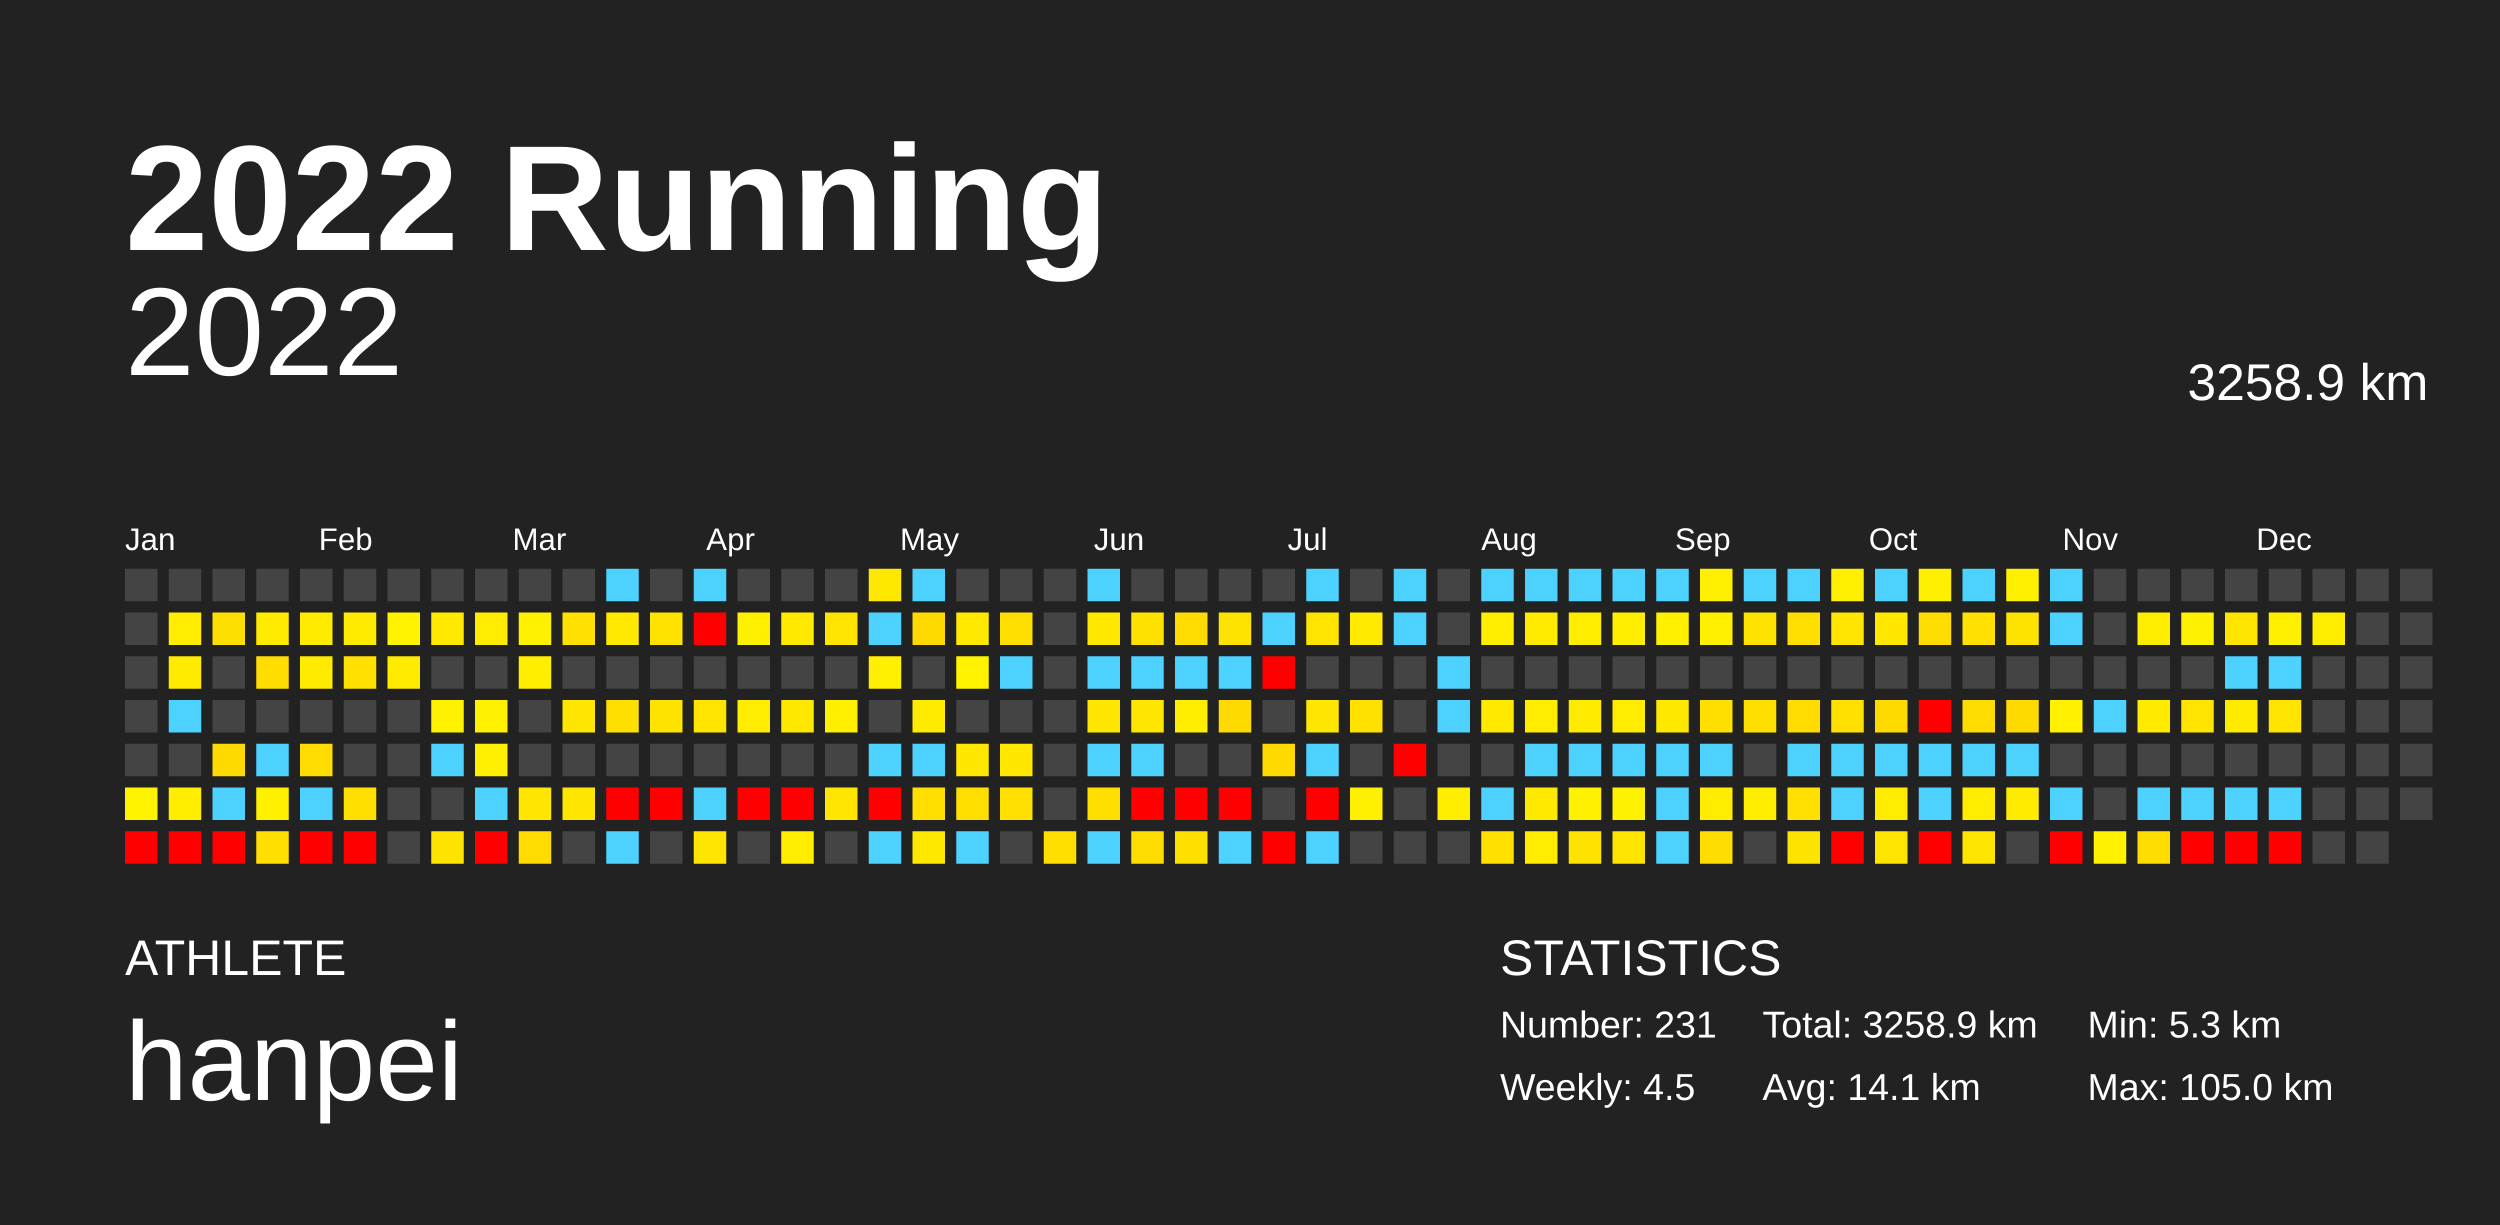
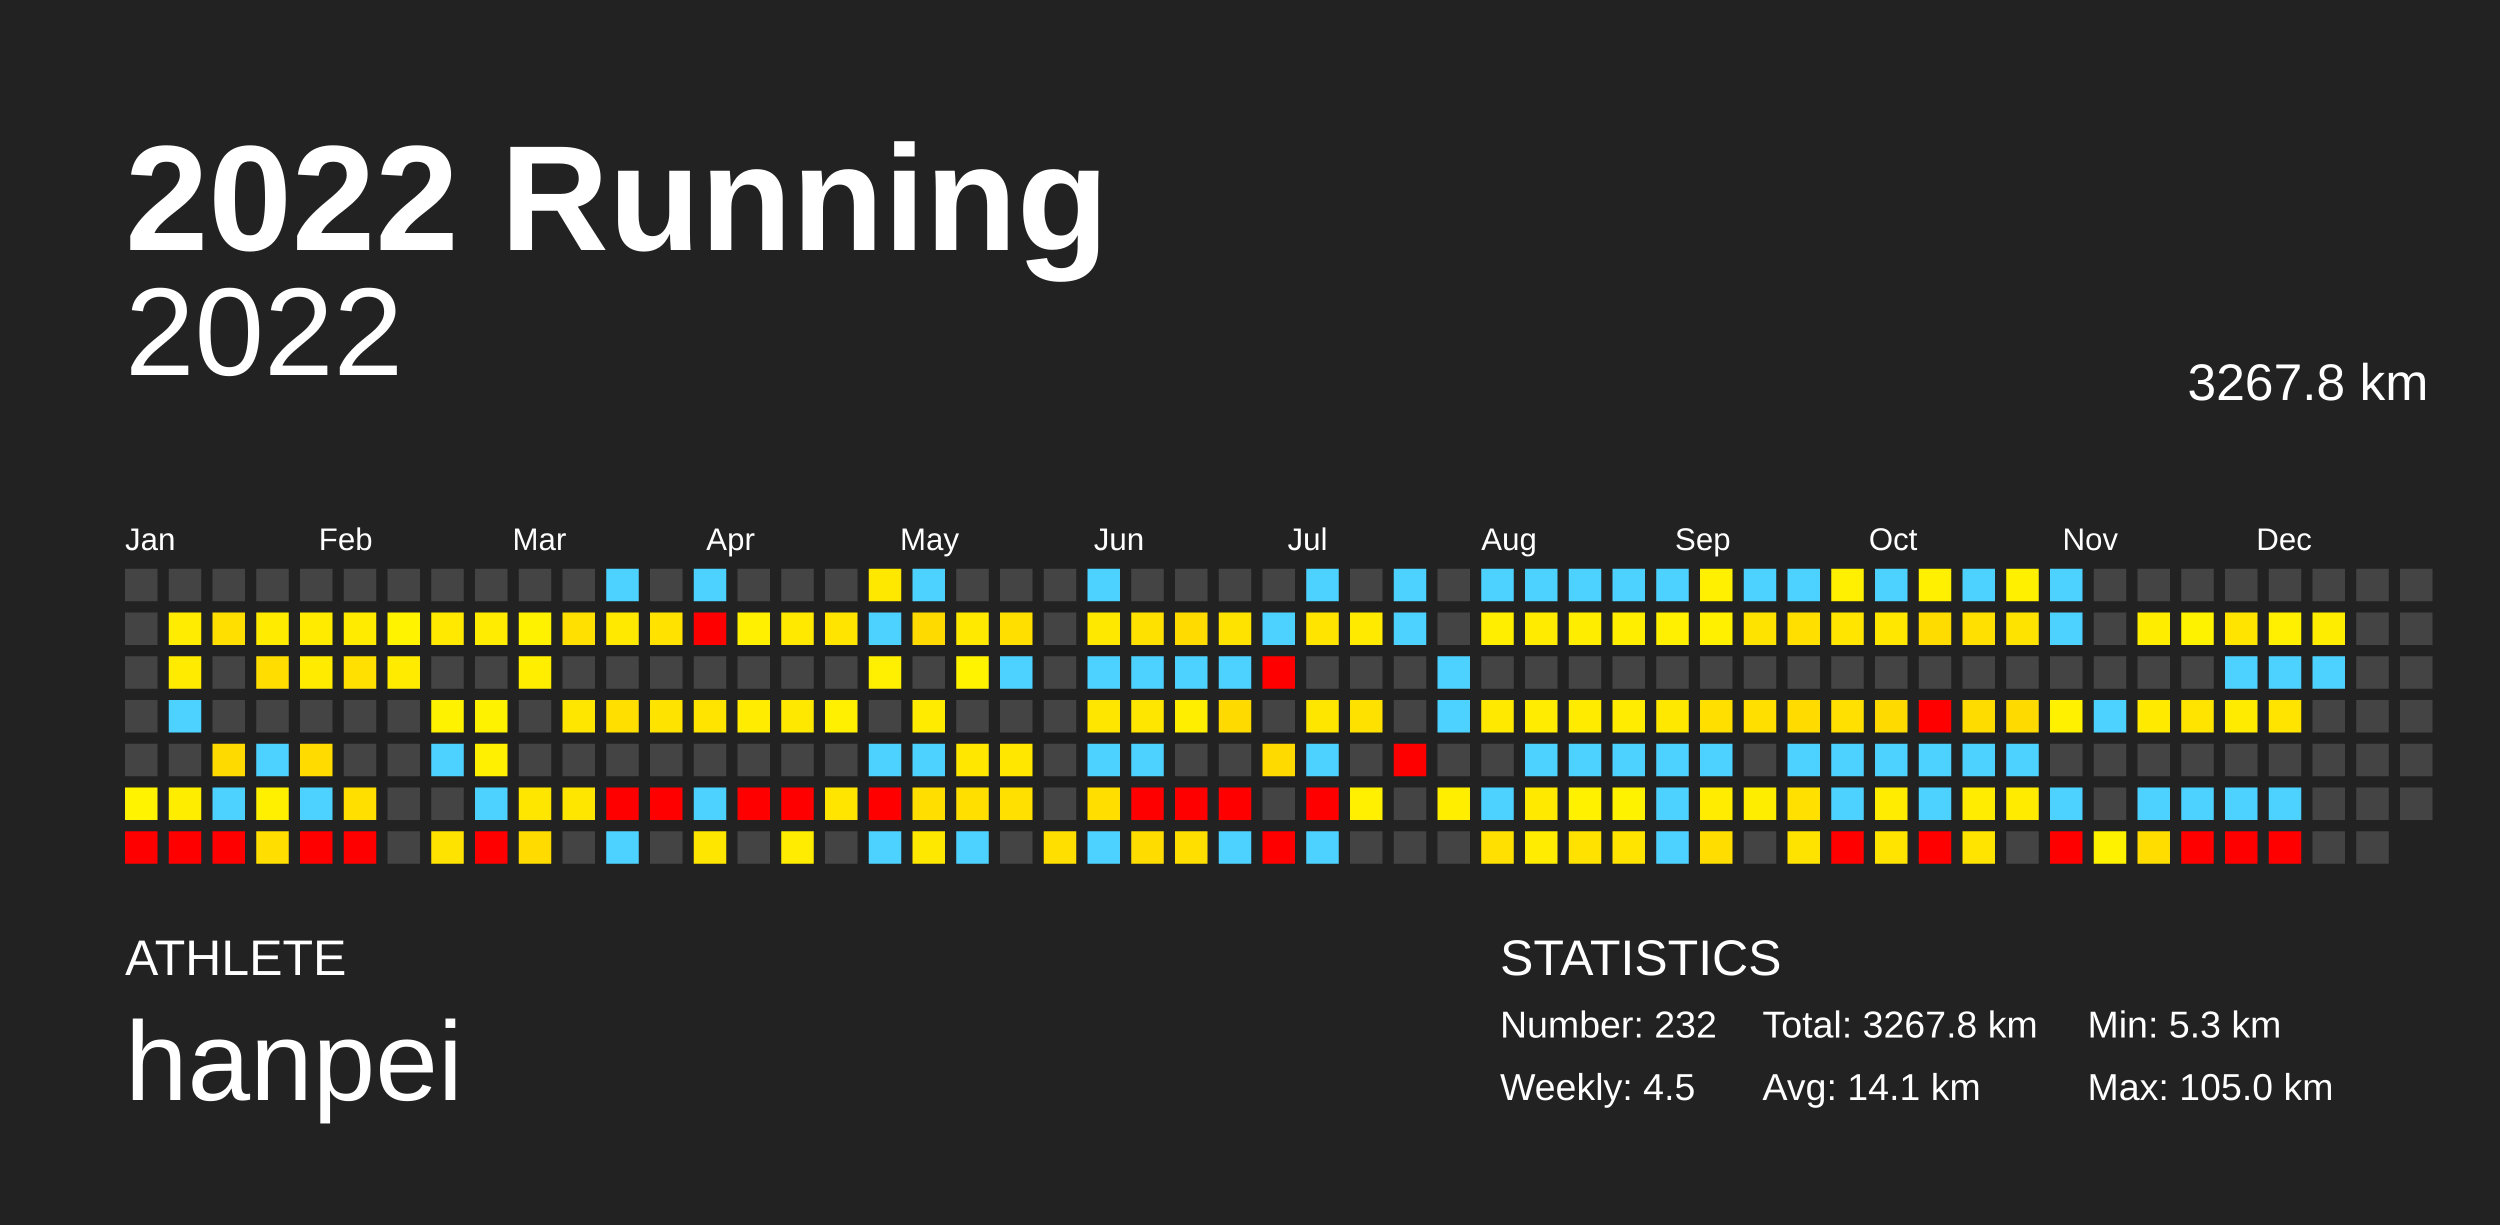
<svg xmlns="http://www.w3.org/2000/svg" baseProfile="full" height="98mm" version="1.1" viewBox="0,0,200,98" width="200mm">
  <defs />
  <rect fill="#222222" height="98" width="200" x="0" y="0" />
  <text fill="#FFFFFF" style="font-size:12px; font-family:Arial; font-weight:bold;" x="10" y="20">2022 Running</text>
  <text fill="#FFFFFF" style="font-size:4px; font-family:Arial" x="10" y="78">ATHLETE</text>
  <text fill="#FFFFFF" style="font-size:9px; font-family:Arial" x="10" y="88">hanpei</text>
  <text fill="#FFFFFF" style="font-size:4px; font-family:Arial" x="120" y="78">STATISTICS</text>
-   <text fill="#FFFFFF" style="font-size:3px; font-family:Arial" x="120" y="83">Number: 231</text>
+   <text fill="#FFFFFF" style="font-size:3px; font-family:Arial" x="120" y="83">Number: 232</text>
  <text fill="#FFFFFF" style="font-size:3px; font-family:Arial" x="120" y="88">Weekly: 4.5</text>
-   <text fill="#FFFFFF" style="font-size:3px; font-family:Arial" x="141" y="83">Total: 3258.9 km</text>
+   <text fill="#FFFFFF" style="font-size:3px; font-family:Arial" x="141" y="83">Total: 3267.8 km</text>
  <text fill="#FFFFFF" style="font-size:3px; font-family:Arial" x="141" y="88">Avg: 14.1 km</text>
  <text fill="#FFFFFF" style="font-size:3px; font-family:Arial" x="167" y="83">Min: 5.3 km</text>
  <text fill="#FFFFFF" style="font-size:3px; font-family:Arial" x="167" y="88">Max: 105.0 km</text>
  <text alignment-baseline="hanging" fill="#FFFFFF" style="font-size:10.0px; font-family:Arial;" x="10" y="30">2022</text>
-   <text alignment-baseline="hanging" fill="#FFFFFF" style="font-size:4.125px; font-family:Arial;" x="175" y="32">3258.9 km</text>
+   <text alignment-baseline="hanging" fill="#FFFFFF" style="font-size:4.125px; font-family:Arial;" x="175" y="32">3267.8 km</text>
  <text fill="#FFFFFF" style="font-size:2.5px; font-family:Arial" x="10.0" y="44">Jan</text>
  <text fill="#FFFFFF" style="font-size:2.5px; font-family:Arial" x="25.5" y="44">Feb</text>
  <text fill="#FFFFFF" style="font-size:2.5px; font-family:Arial" x="41.0" y="44">Mar</text>
  <text fill="#FFFFFF" style="font-size:2.5px; font-family:Arial" x="56.5" y="44">Apr</text>
  <text fill="#FFFFFF" style="font-size:2.5px; font-family:Arial" x="72.0" y="44">May</text>
  <text fill="#FFFFFF" style="font-size:2.5px; font-family:Arial" x="87.5" y="44">Jun</text>
  <text fill="#FFFFFF" style="font-size:2.5px; font-family:Arial" x="103.0" y="44">Jul</text>
  <text fill="#FFFFFF" style="font-size:2.5px; font-family:Arial" x="118.5" y="44">Aug</text>
  <text fill="#FFFFFF" style="font-size:2.5px; font-family:Arial" x="134.0" y="44">Sep</text>
  <text fill="#FFFFFF" style="font-size:2.5px; font-family:Arial" x="149.5" y="44">Oct</text>
  <text fill="#FFFFFF" style="font-size:2.5px; font-family:Arial" x="165.0" y="44">Nov</text>
  <text fill="#FFFFFF" style="font-size:2.5px; font-family:Arial" x="180.5" y="44">Dec</text>
  <rect fill="#444444" height="2.6" width="2.6" x="10.0" y="45.5" />
  <rect fill="#444444" height="2.6" width="2.6" x="10.0" y="49.0" />
  <rect fill="#444444" height="2.6" width="2.6" x="10.0" y="52.5" />
  <rect fill="#444444" height="2.6" width="2.6" x="10.0" y="56.0" />
  <rect fill="#444444" height="2.6" width="2.6" x="10.0" y="59.5" />
  <rect fill="#fff300" height="2.6" width="2.6" x="10.0" y="63.0" />
  <rect fill="red" height="2.6" width="2.6" x="10.0" y="66.5" />
  <rect fill="#444444" height="2.6" width="2.6" x="13.5" y="45.5" />
  <rect fill="#ffec00" height="2.6" width="2.6" x="13.5" y="49.0" />
  <rect fill="#ffeb00" height="2.6" width="2.6" x="13.5" y="52.5" />
  <rect fill="#4dd2ff" height="2.6" width="2.6" x="13.5" y="56.0" />
  <rect fill="#444444" height="2.6" width="2.6" x="13.5" y="59.5" />
  <rect fill="#ffed00" height="2.6" width="2.6" x="13.5" y="63.0" />
  <rect fill="red" height="2.6" width="2.6" x="13.5" y="66.5" />
  <rect fill="#444444" height="2.6" width="2.6" x="17.0" y="45.5" />
  <rect fill="#ffdf00" height="2.6" width="2.6" x="17.0" y="49.0" />
  <rect fill="#444444" height="2.6" width="2.6" x="17.0" y="52.5" />
  <rect fill="#444444" height="2.6" width="2.6" x="17.0" y="56.0" />
  <rect fill="#ffda00" height="2.6" width="2.6" x="17.0" y="59.5" />
  <rect fill="#4dd2ff" height="2.6" width="2.6" x="17.0" y="63.0" />
  <rect fill="red" height="2.6" width="2.6" x="17.0" y="66.5" />
  <rect fill="#444444" height="2.6" width="2.6" x="20.5" y="45.5" />
  <rect fill="#ffeb00" height="2.6" width="2.6" x="20.5" y="49.0" />
  <rect fill="#ffdd00" height="2.6" width="2.6" x="20.5" y="52.5" />
  <rect fill="#444444" height="2.6" width="2.6" x="20.5" y="56.0" />
  <rect fill="#4dd2ff" height="2.6" width="2.6" x="20.5" y="59.5" />
  <rect fill="#fff000" height="2.6" width="2.6" x="20.5" y="63.0" />
  <rect fill="#ffde00" height="2.6" width="2.6" x="20.5" y="66.5" />
  <rect fill="#444444" height="2.6" width="2.6" x="24.0" y="45.5" />
  <rect fill="#ffeb00" height="2.6" width="2.6" x="24.0" y="49.0" />
  <rect fill="#ffeb00" height="2.6" width="2.6" x="24.0" y="52.5" />
  <rect fill="#444444" height="2.6" width="2.6" x="24.0" y="56.0" />
  <rect fill="#ffdb00" height="2.6" width="2.6" x="24.0" y="59.5" />
  <rect fill="#4dd2ff" height="2.6" width="2.6" x="24.0" y="63.0" />
  <rect fill="red" height="2.6" width="2.6" x="24.0" y="66.5" />
  <rect fill="#444444" height="2.6" width="2.6" x="27.5" y="45.5" />
  <rect fill="#ffeb00" height="2.6" width="2.6" x="27.5" y="49.0" />
  <rect fill="#ffe000" height="2.6" width="2.6" x="27.5" y="52.5" />
  <rect fill="#444444" height="2.6" width="2.6" x="27.5" y="56.0" />
  <rect fill="#444444" height="2.6" width="2.6" x="27.5" y="59.5" />
  <rect fill="#ffdf00" height="2.6" width="2.6" x="27.5" y="63.0" />
  <rect fill="red" height="2.6" width="2.6" x="27.5" y="66.5" />
  <rect fill="#444444" height="2.6" width="2.6" x="31.0" y="45.5" />
  <rect fill="#fff300" height="2.6" width="2.6" x="31.0" y="49.0" />
  <rect fill="#ffeb00" height="2.6" width="2.6" x="31.0" y="52.5" />
  <rect fill="#444444" height="2.6" width="2.6" x="31.0" y="56.0" />
  <rect fill="#444444" height="2.6" width="2.6" x="31.0" y="59.5" />
  <rect fill="#444444" height="2.6" width="2.6" x="31.0" y="63.0" />
  <rect fill="#444444" height="2.6" width="2.6" x="31.0" y="66.5" />
  <rect fill="#444444" height="2.6" width="2.6" x="34.5" y="45.5" />
  <rect fill="#ffe900" height="2.6" width="2.6" x="34.5" y="49.0" />
  <rect fill="#444444" height="2.6" width="2.6" x="34.5" y="52.5" />
  <rect fill="#fff200" height="2.6" width="2.6" x="34.5" y="56.0" />
  <rect fill="#4dd2ff" height="2.6" width="2.6" x="34.5" y="59.5" />
  <rect fill="#444444" height="2.6" width="2.6" x="34.5" y="63.0" />
  <rect fill="#ffe300" height="2.6" width="2.6" x="34.5" y="66.5" />
  <rect fill="#444444" height="2.6" width="2.6" x="38.0" y="45.5" />
  <rect fill="#ffec00" height="2.6" width="2.6" x="38.0" y="49.0" />
  <rect fill="#444444" height="2.6" width="2.6" x="38.0" y="52.5" />
  <rect fill="#fff200" height="2.6" width="2.6" x="38.0" y="56.0" />
  <rect fill="#ffef00" height="2.6" width="2.6" x="38.0" y="59.5" />
  <rect fill="#4dd2ff" height="2.6" width="2.6" x="38.0" y="63.0" />
  <rect fill="red" height="2.6" width="2.6" x="38.0" y="66.5" />
  <rect fill="#444444" height="2.6" width="2.6" x="41.5" y="45.5" />
  <rect fill="#fff200" height="2.6" width="2.6" x="41.5" y="49.0" />
  <rect fill="#ffee00" height="2.6" width="2.6" x="41.5" y="52.5" />
  <rect fill="#444444" height="2.6" width="2.6" x="41.5" y="56.0" />
  <rect fill="#444444" height="2.6" width="2.6" x="41.5" y="59.5" />
  <rect fill="#ffe600" height="2.6" width="2.6" x="41.5" y="63.0" />
  <rect fill="#ffdb00" height="2.6" width="2.6" x="41.5" y="66.5" />
  <rect fill="#444444" height="2.6" width="2.6" x="45.0" y="45.5" />
  <rect fill="#ffe000" height="2.6" width="2.6" x="45.0" y="49.0" />
  <rect fill="#444444" height="2.6" width="2.6" x="45.0" y="52.5" />
  <rect fill="#ffe600" height="2.6" width="2.6" x="45.0" y="56.0" />
  <rect fill="#444444" height="2.6" width="2.6" x="45.0" y="59.5" />
  <rect fill="#ffe600" height="2.6" width="2.6" x="45.0" y="63.0" />
  <rect fill="#444444" height="2.6" width="2.6" x="45.0" y="66.5" />
  <rect fill="#4dd2ff" height="2.6" width="2.6" x="48.5" y="45.5" />
  <rect fill="#ffe900" height="2.6" width="2.6" x="48.5" y="49.0" />
  <rect fill="#444444" height="2.6" width="2.6" x="48.5" y="52.5" />
  <rect fill="#ffdf00" height="2.6" width="2.6" x="48.5" y="56.0" />
  <rect fill="#444444" height="2.6" width="2.6" x="48.5" y="59.5" />
  <rect fill="red" height="2.6" width="2.6" x="48.5" y="63.0" />
  <rect fill="#4dd2ff" height="2.6" width="2.6" x="48.5" y="66.5" />
  <rect fill="#444444" height="2.6" width="2.6" x="52.0" y="45.5" />
  <rect fill="#ffe200" height="2.6" width="2.6" x="52.0" y="49.0" />
  <rect fill="#444444" height="2.6" width="2.6" x="52.0" y="52.5" />
  <rect fill="#ffe300" height="2.6" width="2.6" x="52.0" y="56.0" />
  <rect fill="#444444" height="2.6" width="2.6" x="52.0" y="59.5" />
  <rect fill="red" height="2.6" width="2.6" x="52.0" y="63.0" />
  <rect fill="#444444" height="2.6" width="2.6" x="52.0" y="66.5" />
  <rect fill="#4dd2ff" height="2.6" width="2.6" x="55.5" y="45.5" />
  <rect fill="red" height="2.6" width="2.6" x="55.5" y="49.0" />
  <rect fill="#444444" height="2.6" width="2.6" x="55.5" y="52.5" />
  <rect fill="#ffe400" height="2.6" width="2.6" x="55.5" y="56.0" />
  <rect fill="#444444" height="2.6" width="2.6" x="55.5" y="59.5" />
  <rect fill="#4dd2ff" height="2.6" width="2.6" x="55.5" y="63.0" />
  <rect fill="#ffe600" height="2.6" width="2.6" x="55.5" y="66.5" />
  <rect fill="#444444" height="2.6" width="2.6" x="59.0" y="45.5" />
  <rect fill="#ffef00" height="2.6" width="2.6" x="59.0" y="49.0" />
  <rect fill="#444444" height="2.6" width="2.6" x="59.0" y="52.5" />
  <rect fill="#ffec00" height="2.6" width="2.6" x="59.0" y="56.0" />
  <rect fill="#444444" height="2.6" width="2.6" x="59.0" y="59.5" />
  <rect fill="red" height="2.6" width="2.6" x="59.0" y="63.0" />
  <rect fill="#444444" height="2.6" width="2.6" x="59.0" y="66.5" />
  <rect fill="#444444" height="2.6" width="2.6" x="62.5" y="45.5" />
  <rect fill="#ffe900" height="2.6" width="2.6" x="62.5" y="49.0" />
  <rect fill="#444444" height="2.6" width="2.6" x="62.5" y="52.5" />
  <rect fill="#ffe800" height="2.6" width="2.6" x="62.5" y="56.0" />
  <rect fill="#444444" height="2.6" width="2.6" x="62.5" y="59.5" />
  <rect fill="red" height="2.6" width="2.6" x="62.5" y="63.0" />
  <rect fill="#ffec00" height="2.6" width="2.6" x="62.5" y="66.5" />
  <rect fill="#444444" height="2.6" width="2.6" x="66.0" y="45.5" />
  <rect fill="#ffe400" height="2.6" width="2.6" x="66.0" y="49.0" />
  <rect fill="#444444" height="2.6" width="2.6" x="66.0" y="52.5" />
  <rect fill="#ffef00" height="2.6" width="2.6" x="66.0" y="56.0" />
  <rect fill="#444444" height="2.6" width="2.6" x="66.0" y="59.5" />
  <rect fill="#ffe500" height="2.6" width="2.6" x="66.0" y="63.0" />
  <rect fill="#444444" height="2.6" width="2.6" x="66.0" y="66.5" />
  <rect fill="#ffe800" height="2.6" width="2.6" x="69.5" y="45.5" />
  <rect fill="#4dd2ff" height="2.6" width="2.6" x="69.5" y="49.0" />
  <rect fill="#ffef00" height="2.6" width="2.6" x="69.5" y="52.5" />
  <rect fill="#444444" height="2.6" width="2.6" x="69.5" y="56.0" />
  <rect fill="#4dd2ff" height="2.6" width="2.6" x="69.5" y="59.5" />
  <rect fill="red" height="2.6" width="2.6" x="69.5" y="63.0" />
  <rect fill="#4dd2ff" height="2.6" width="2.6" x="69.5" y="66.5" />
  <rect fill="#4dd2ff" height="2.6" width="2.6" x="73.0" y="45.5" />
  <rect fill="#ffda00" height="2.6" width="2.6" x="73.0" y="49.0" />
  <rect fill="#444444" height="2.6" width="2.6" x="73.0" y="52.5" />
  <rect fill="#ffeb00" height="2.6" width="2.6" x="73.0" y="56.0" />
  <rect fill="#4dd2ff" height="2.6" width="2.6" x="73.0" y="59.5" />
  <rect fill="#ffde00" height="2.6" width="2.6" x="73.0" y="63.0" />
  <rect fill="#ffe800" height="2.6" width="2.6" x="73.0" y="66.5" />
  <rect fill="#444444" height="2.6" width="2.6" x="76.5" y="45.5" />
  <rect fill="#ffe900" height="2.6" width="2.6" x="76.5" y="49.0" />
  <rect fill="#fff300" height="2.6" width="2.6" x="76.5" y="52.5" />
  <rect fill="#444444" height="2.6" width="2.6" x="76.5" y="56.0" />
  <rect fill="#ffe700" height="2.6" width="2.6" x="76.5" y="59.5" />
  <rect fill="#ffdf00" height="2.6" width="2.6" x="76.5" y="63.0" />
  <rect fill="#4dd2ff" height="2.6" width="2.6" x="76.5" y="66.5" />
  <rect fill="#444444" height="2.6" width="2.6" x="80.0" y="45.5" />
  <rect fill="#ffdf00" height="2.6" width="2.6" x="80.0" y="49.0" />
  <rect fill="#4dd2ff" height="2.6" width="2.6" x="80.0" y="52.5" />
  <rect fill="#444444" height="2.6" width="2.6" x="80.0" y="56.0" />
  <rect fill="#ffe700" height="2.6" width="2.6" x="80.0" y="59.5" />
  <rect fill="#ffe000" height="2.6" width="2.6" x="80.0" y="63.0" />
  <rect fill="#444444" height="2.6" width="2.6" x="80.0" y="66.5" />
  <rect fill="#444444" height="2.6" width="2.6" x="83.5" y="45.5" />
  <rect fill="#444444" height="2.6" width="2.6" x="83.5" y="49.0" />
  <rect fill="#444444" height="2.6" width="2.6" x="83.5" y="52.5" />
  <rect fill="#444444" height="2.6" width="2.6" x="83.5" y="56.0" />
  <rect fill="#444444" height="2.6" width="2.6" x="83.5" y="59.5" />
  <rect fill="#444444" height="2.6" width="2.6" x="83.5" y="63.0" />
  <rect fill="#ffdf00" height="2.6" width="2.6" x="83.5" y="66.5" />
  <rect fill="#4dd2ff" height="2.6" width="2.6" x="87.0" y="45.5" />
  <rect fill="#ffe800" height="2.6" width="2.6" x="87.0" y="49.0" />
  <rect fill="#4dd2ff" height="2.6" width="2.6" x="87.0" y="52.5" />
  <rect fill="#ffe600" height="2.6" width="2.6" x="87.0" y="56.0" />
  <rect fill="#4dd2ff" height="2.6" width="2.6" x="87.0" y="59.5" />
  <rect fill="#ffde00" height="2.6" width="2.6" x="87.0" y="63.0" />
  <rect fill="#4dd2ff" height="2.6" width="2.6" x="87.0" y="66.5" />
  <rect fill="#444444" height="2.6" width="2.6" x="90.5" y="45.5" />
  <rect fill="#ffe100" height="2.6" width="2.6" x="90.5" y="49.0" />
  <rect fill="#4dd2ff" height="2.6" width="2.6" x="90.5" y="52.5" />
  <rect fill="#ffe600" height="2.6" width="2.6" x="90.5" y="56.0" />
  <rect fill="#4dd2ff" height="2.6" width="2.6" x="90.5" y="59.5" />
  <rect fill="red" height="2.6" width="2.6" x="90.5" y="63.0" />
  <rect fill="#ffdc00" height="2.6" width="2.6" x="90.5" y="66.5" />
  <rect fill="#444444" height="2.6" width="2.6" x="94.0" y="45.5" />
  <rect fill="#ffdb00" height="2.6" width="2.6" x="94.0" y="49.0" />
  <rect fill="#4dd2ff" height="2.6" width="2.6" x="94.0" y="52.5" />
  <rect fill="#ffee00" height="2.6" width="2.6" x="94.0" y="56.0" />
  <rect fill="#444444" height="2.6" width="2.6" x="94.0" y="59.5" />
  <rect fill="red" height="2.6" width="2.6" x="94.0" y="63.0" />
  <rect fill="#ffdf00" height="2.6" width="2.6" x="94.0" y="66.5" />
  <rect fill="#444444" height="2.6" width="2.6" x="97.5" y="45.5" />
  <rect fill="#ffe300" height="2.6" width="2.6" x="97.5" y="49.0" />
  <rect fill="#4dd2ff" height="2.6" width="2.6" x="97.5" y="52.5" />
  <rect fill="#ffda00" height="2.6" width="2.6" x="97.5" y="56.0" />
  <rect fill="#444444" height="2.6" width="2.6" x="97.5" y="59.5" />
  <rect fill="red" height="2.6" width="2.6" x="97.5" y="63.0" />
  <rect fill="#4dd2ff" height="2.6" width="2.6" x="97.5" y="66.5" />
  <rect fill="#444444" height="2.6" width="2.6" x="101.0" y="45.5" />
  <rect fill="#4dd2ff" height="2.6" width="2.6" x="101.0" y="49.0" />
  <rect fill="red" height="2.6" width="2.6" x="101.0" y="52.5" />
  <rect fill="#444444" height="2.6" width="2.6" x="101.0" y="56.0" />
  <rect fill="#ffda00" height="2.6" width="2.6" x="101.0" y="59.5" />
  <rect fill="#444444" height="2.6" width="2.6" x="101.0" y="63.0" />
  <rect fill="red" height="2.6" width="2.6" x="101.0" y="66.5" />
  <rect fill="#4dd2ff" height="2.6" width="2.6" x="104.5" y="45.5" />
  <rect fill="#ffe400" height="2.6" width="2.6" x="104.5" y="49.0" />
  <rect fill="#444444" height="2.6" width="2.6" x="104.5" y="52.5" />
  <rect fill="#ffe600" height="2.6" width="2.6" x="104.5" y="56.0" />
  <rect fill="#4dd2ff" height="2.6" width="2.6" x="104.5" y="59.5" />
  <rect fill="red" height="2.6" width="2.6" x="104.5" y="63.0" />
  <rect fill="#4dd2ff" height="2.6" width="2.6" x="104.5" y="66.5" />
  <rect fill="#444444" height="2.6" width="2.6" x="108.0" y="45.5" />
  <rect fill="#ffea00" height="2.6" width="2.6" x="108.0" y="49.0" />
  <rect fill="#444444" height="2.6" width="2.6" x="108.0" y="52.5" />
  <rect fill="#ffe100" height="2.6" width="2.6" x="108.0" y="56.0" />
  <rect fill="#444444" height="2.6" width="2.6" x="108.0" y="59.5" />
  <rect fill="#ffef00" height="2.6" width="2.6" x="108.0" y="63.0" />
  <rect fill="#444444" height="2.6" width="2.6" x="108.0" y="66.5" />
  <rect fill="#4dd2ff" height="2.6" width="2.6" x="111.5" y="45.5" />
  <rect fill="#4dd2ff" height="2.6" width="2.6" x="111.5" y="49.0" />
  <rect fill="#444444" height="2.6" width="2.6" x="111.5" y="52.5" />
  <rect fill="#444444" height="2.6" width="2.6" x="111.5" y="56.0" />
  <rect fill="red" height="2.6" width="2.6" x="111.5" y="59.5" />
  <rect fill="#444444" height="2.6" width="2.6" x="111.5" y="63.0" />
  <rect fill="#444444" height="2.6" width="2.6" x="111.5" y="66.5" />
  <rect fill="#444444" height="2.6" width="2.6" x="115.0" y="45.5" />
  <rect fill="#444444" height="2.6" width="2.6" x="115.0" y="49.0" />
  <rect fill="#4dd2ff" height="2.6" width="2.6" x="115.0" y="52.5" />
  <rect fill="#4dd2ff" height="2.6" width="2.6" x="115.0" y="56.0" />
  <rect fill="#444444" height="2.6" width="2.6" x="115.0" y="59.5" />
  <rect fill="#ffee00" height="2.6" width="2.6" x="115.0" y="63.0" />
  <rect fill="#444444" height="2.6" width="2.6" x="115.0" y="66.5" />
  <rect fill="#4dd2ff" height="2.6" width="2.6" x="118.5" y="45.5" />
  <rect fill="#ffee00" height="2.6" width="2.6" x="118.5" y="49.0" />
  <rect fill="#444444" height="2.6" width="2.6" x="118.5" y="52.5" />
  <rect fill="#ffe900" height="2.6" width="2.6" x="118.5" y="56.0" />
  <rect fill="#444444" height="2.6" width="2.6" x="118.5" y="59.5" />
  <rect fill="#4dd2ff" height="2.6" width="2.6" x="118.5" y="63.0" />
  <rect fill="#ffe000" height="2.6" width="2.6" x="118.5" y="66.5" />
  <rect fill="#4dd2ff" height="2.6" width="2.6" x="122.0" y="45.5" />
  <rect fill="#ffeb00" height="2.6" width="2.6" x="122.0" y="49.0" />
  <rect fill="#444444" height="2.6" width="2.6" x="122.0" y="52.5" />
  <rect fill="#ffec00" height="2.6" width="2.6" x="122.0" y="56.0" />
  <rect fill="#4dd2ff" height="2.6" width="2.6" x="122.0" y="59.5" />
  <rect fill="#ffe900" height="2.6" width="2.6" x="122.0" y="63.0" />
  <rect fill="#ffec00" height="2.6" width="2.6" x="122.0" y="66.5" />
  <rect fill="#4dd2ff" height="2.6" width="2.6" x="125.5" y="45.5" />
  <rect fill="#ffed00" height="2.6" width="2.6" x="125.5" y="49.0" />
  <rect fill="#444444" height="2.6" width="2.6" x="125.5" y="52.5" />
  <rect fill="#ffeb00" height="2.6" width="2.6" x="125.5" y="56.0" />
  <rect fill="#4dd2ff" height="2.6" width="2.6" x="125.5" y="59.5" />
  <rect fill="#fff100" height="2.6" width="2.6" x="125.5" y="63.0" />
  <rect fill="#ffe200" height="2.6" width="2.6" x="125.5" y="66.5" />
  <rect fill="#4dd2ff" height="2.6" width="2.6" x="129.0" y="45.5" />
  <rect fill="#ffee00" height="2.6" width="2.6" x="129.0" y="49.0" />
  <rect fill="#444444" height="2.6" width="2.6" x="129.0" y="52.5" />
  <rect fill="#ffec00" height="2.6" width="2.6" x="129.0" y="56.0" />
  <rect fill="#4dd2ff" height="2.6" width="2.6" x="129.0" y="59.5" />
  <rect fill="#fff200" height="2.6" width="2.6" x="129.0" y="63.0" />
  <rect fill="#ffe400" height="2.6" width="2.6" x="129.0" y="66.5" />
  <rect fill="#4dd2ff" height="2.6" width="2.6" x="132.5" y="45.5" />
  <rect fill="#ffef00" height="2.6" width="2.6" x="132.5" y="49.0" />
  <rect fill="#444444" height="2.6" width="2.6" x="132.5" y="52.5" />
  <rect fill="#ffe800" height="2.6" width="2.6" x="132.5" y="56.0" />
  <rect fill="#4dd2ff" height="2.6" width="2.6" x="132.5" y="59.5" />
  <rect fill="#4dd2ff" height="2.6" width="2.6" x="132.5" y="63.0" />
  <rect fill="#4dd2ff" height="2.6" width="2.6" x="132.5" y="66.5" />
  <rect fill="#ffef00" height="2.6" width="2.6" x="136.0" y="45.5" />
  <rect fill="#fff000" height="2.6" width="2.6" x="136.0" y="49.0" />
  <rect fill="#444444" height="2.6" width="2.6" x="136.0" y="52.5" />
  <rect fill="#ffdf00" height="2.6" width="2.6" x="136.0" y="56.0" />
  <rect fill="#4dd2ff" height="2.6" width="2.6" x="136.0" y="59.5" />
  <rect fill="#ffec00" height="2.6" width="2.6" x="136.0" y="63.0" />
  <rect fill="#ffdd00" height="2.6" width="2.6" x="136.0" y="66.5" />
  <rect fill="#4dd2ff" height="2.6" width="2.6" x="139.5" y="45.5" />
  <rect fill="#ffe300" height="2.6" width="2.6" x="139.5" y="49.0" />
  <rect fill="#444444" height="2.6" width="2.6" x="139.5" y="52.5" />
  <rect fill="#ffdf00" height="2.6" width="2.6" x="139.5" y="56.0" />
  <rect fill="#444444" height="2.6" width="2.6" x="139.5" y="59.5" />
  <rect fill="#ffed00" height="2.6" width="2.6" x="139.5" y="63.0" />
  <rect fill="#444444" height="2.6" width="2.6" x="139.5" y="66.5" />
  <rect fill="#4dd2ff" height="2.6" width="2.6" x="143.0" y="45.5" />
  <rect fill="#ffdf00" height="2.6" width="2.6" x="143.0" y="49.0" />
  <rect fill="#444444" height="2.6" width="2.6" x="143.0" y="52.5" />
  <rect fill="#ffdb00" height="2.6" width="2.6" x="143.0" y="56.0" />
  <rect fill="#4dd2ff" height="2.6" width="2.6" x="143.0" y="59.5" />
  <rect fill="#ffe000" height="2.6" width="2.6" x="143.0" y="63.0" />
  <rect fill="#ffe300" height="2.6" width="2.6" x="143.0" y="66.5" />
  <rect fill="#ffef00" height="2.6" width="2.6" x="146.5" y="45.5" />
  <rect fill="#ffe500" height="2.6" width="2.6" x="146.5" y="49.0" />
  <rect fill="#444444" height="2.6" width="2.6" x="146.5" y="52.5" />
  <rect fill="#ffe000" height="2.6" width="2.6" x="146.5" y="56.0" />
  <rect fill="#4dd2ff" height="2.6" width="2.6" x="146.5" y="59.5" />
  <rect fill="#4dd2ff" height="2.6" width="2.6" x="146.5" y="63.0" />
  <rect fill="red" height="2.6" width="2.6" x="146.5" y="66.5" />
  <rect fill="#4dd2ff" height="2.6" width="2.6" x="150.0" y="45.5" />
  <rect fill="#ffe700" height="2.6" width="2.6" x="150.0" y="49.0" />
  <rect fill="#444444" height="2.6" width="2.6" x="150.0" y="52.5" />
  <rect fill="#ffda00" height="2.6" width="2.6" x="150.0" y="56.0" />
  <rect fill="#4dd2ff" height="2.6" width="2.6" x="150.0" y="59.5" />
  <rect fill="#ffec00" height="2.6" width="2.6" x="150.0" y="63.0" />
  <rect fill="#ffe400" height="2.6" width="2.6" x="150.0" y="66.5" />
  <rect fill="#ffef00" height="2.6" width="2.6" x="153.5" y="45.5" />
  <rect fill="#ffdc00" height="2.6" width="2.6" x="153.5" y="49.0" />
  <rect fill="#444444" height="2.6" width="2.6" x="153.5" y="52.5" />
  <rect fill="red" height="2.6" width="2.6" x="153.5" y="56.0" />
  <rect fill="#4dd2ff" height="2.6" width="2.6" x="153.5" y="59.5" />
  <rect fill="#4dd2ff" height="2.6" width="2.6" x="153.5" y="63.0" />
  <rect fill="red" height="2.6" width="2.6" x="153.5" y="66.5" />
  <rect fill="#4dd2ff" height="2.6" width="2.6" x="157.0" y="45.5" />
  <rect fill="#ffe000" height="2.6" width="2.6" x="157.0" y="49.0" />
  <rect fill="#444444" height="2.6" width="2.6" x="157.0" y="52.5" />
  <rect fill="#ffdc00" height="2.6" width="2.6" x="157.0" y="56.0" />
  <rect fill="#4dd2ff" height="2.6" width="2.6" x="157.0" y="59.5" />
  <rect fill="#ffec00" height="2.6" width="2.6" x="157.0" y="63.0" />
  <rect fill="#ffe400" height="2.6" width="2.6" x="157.0" y="66.5" />
  <rect fill="#fff000" height="2.6" width="2.6" x="160.5" y="45.5" />
  <rect fill="#ffe300" height="2.6" width="2.6" x="160.5" y="49.0" />
  <rect fill="#444444" height="2.6" width="2.6" x="160.5" y="52.5" />
  <rect fill="#ffda00" height="2.6" width="2.6" x="160.5" y="56.0" />
  <rect fill="#4dd2ff" height="2.6" width="2.6" x="160.5" y="59.5" />
  <rect fill="#ffeb00" height="2.6" width="2.6" x="160.5" y="63.0" />
  <rect fill="#444444" height="2.6" width="2.6" x="160.5" y="66.5" />
  <rect fill="#4dd2ff" height="2.6" width="2.6" x="164.0" y="45.5" />
  <rect fill="#4dd2ff" height="2.6" width="2.6" x="164.0" y="49.0" />
  <rect fill="#444444" height="2.6" width="2.6" x="164.0" y="52.5" />
  <rect fill="#fff100" height="2.6" width="2.6" x="164.0" y="56.0" />
  <rect fill="#444444" height="2.6" width="2.6" x="164.0" y="59.5" />
  <rect fill="#4dd2ff" height="2.6" width="2.6" x="164.0" y="63.0" />
  <rect fill="red" height="2.6" width="2.6" x="164.0" y="66.5" />
  <rect fill="#444444" height="2.6" width="2.6" x="167.5" y="45.5" />
  <rect fill="#444444" height="2.6" width="2.6" x="167.5" y="49.0" />
  <rect fill="#444444" height="2.6" width="2.6" x="167.5" y="52.5" />
  <rect fill="#4dd2ff" height="2.6" width="2.6" x="167.5" y="56.0" />
  <rect fill="#444444" height="2.6" width="2.6" x="167.5" y="59.5" />
  <rect fill="#444444" height="2.6" width="2.6" x="167.5" y="63.0" />
  <rect fill="#fff200" height="2.6" width="2.6" x="167.5" y="66.5" />
  <rect fill="#444444" height="2.6" width="2.6" x="171.0" y="45.5" />
  <rect fill="#ffed00" height="2.6" width="2.6" x="171.0" y="49.0" />
  <rect fill="#444444" height="2.6" width="2.6" x="171.0" y="52.5" />
  <rect fill="#ffea00" height="2.6" width="2.6" x="171.0" y="56.0" />
  <rect fill="#444444" height="2.6" width="2.6" x="171.0" y="59.5" />
  <rect fill="#4dd2ff" height="2.6" width="2.6" x="171.0" y="63.0" />
  <rect fill="#ffdd00" height="2.6" width="2.6" x="171.0" y="66.5" />
  <rect fill="#444444" height="2.6" width="2.6" x="174.5" y="45.5" />
  <rect fill="#fff200" height="2.6" width="2.6" x="174.5" y="49.0" />
  <rect fill="#444444" height="2.6" width="2.6" x="174.5" y="52.5" />
  <rect fill="#ffe400" height="2.6" width="2.6" x="174.5" y="56.0" />
  <rect fill="#444444" height="2.6" width="2.6" x="174.5" y="59.5" />
  <rect fill="#4dd2ff" height="2.6" width="2.6" x="174.5" y="63.0" />
  <rect fill="red" height="2.6" width="2.6" x="174.5" y="66.5" />
  <rect fill="#444444" height="2.6" width="2.6" x="178.0" y="45.5" />
  <rect fill="#ffe400" height="2.6" width="2.6" x="178.0" y="49.0" />
  <rect fill="#4dd2ff" height="2.6" width="2.6" x="178.0" y="52.5" />
  <rect fill="#ffeb00" height="2.6" width="2.6" x="178.0" y="56.0" />
  <rect fill="#444444" height="2.6" width="2.6" x="178.0" y="59.5" />
  <rect fill="#4dd2ff" height="2.6" width="2.6" x="178.0" y="63.0" />
  <rect fill="red" height="2.6" width="2.6" x="178.0" y="66.5" />
  <rect fill="#444444" height="2.6" width="2.6" x="181.5" y="45.5" />
  <rect fill="#ffef00" height="2.6" width="2.6" x="181.5" y="49.0" />
  <rect fill="#4dd2ff" height="2.6" width="2.6" x="181.5" y="52.5" />
  <rect fill="#ffe400" height="2.6" width="2.6" x="181.5" y="56.0" />
  <rect fill="#444444" height="2.6" width="2.6" x="181.5" y="59.5" />
  <rect fill="#4dd2ff" height="2.6" width="2.6" x="181.5" y="63.0" />
  <rect fill="red" height="2.6" width="2.6" x="181.5" y="66.5" />
  <rect fill="#444444" height="2.6" width="2.6" x="185.0" y="45.5" />
  <rect fill="#ffed00" height="2.6" width="2.6" x="185.0" y="49.0" />
-   <rect fill="#444444" height="2.6" width="2.6" x="185.0" y="52.5" />
+   <rect fill="#4dd2ff" height="2.6" width="2.6" x="185.0" y="52.5" />
  <rect fill="#444444" height="2.6" width="2.6" x="185.0" y="56.0" />
  <rect fill="#444444" height="2.6" width="2.6" x="185.0" y="59.5" />
  <rect fill="#444444" height="2.6" width="2.6" x="185.0" y="63.0" />
  <rect fill="#444444" height="2.6" width="2.6" x="185.0" y="66.5" />
  <rect fill="#444444" height="2.6" width="2.6" x="188.5" y="45.5" />
  <rect fill="#444444" height="2.6" width="2.6" x="188.5" y="49.0" />
  <rect fill="#444444" height="2.6" width="2.6" x="188.5" y="52.5" />
  <rect fill="#444444" height="2.6" width="2.6" x="188.5" y="56.0" />
  <rect fill="#444444" height="2.6" width="2.6" x="188.5" y="59.5" />
  <rect fill="#444444" height="2.6" width="2.6" x="188.5" y="63.0" />
  <rect fill="#444444" height="2.6" width="2.6" x="188.5" y="66.5" />
  <rect fill="#444444" height="2.6" width="2.6" x="192.0" y="45.5" />
  <rect fill="#444444" height="2.6" width="2.6" x="192.0" y="49.0" />
  <rect fill="#444444" height="2.6" width="2.6" x="192.0" y="52.5" />
  <rect fill="#444444" height="2.6" width="2.6" x="192.0" y="56.0" />
  <rect fill="#444444" height="2.6" width="2.6" x="192.0" y="59.5" />
  <rect fill="#444444" height="2.6" width="2.6" x="192.0" y="63.0" />
</svg>
